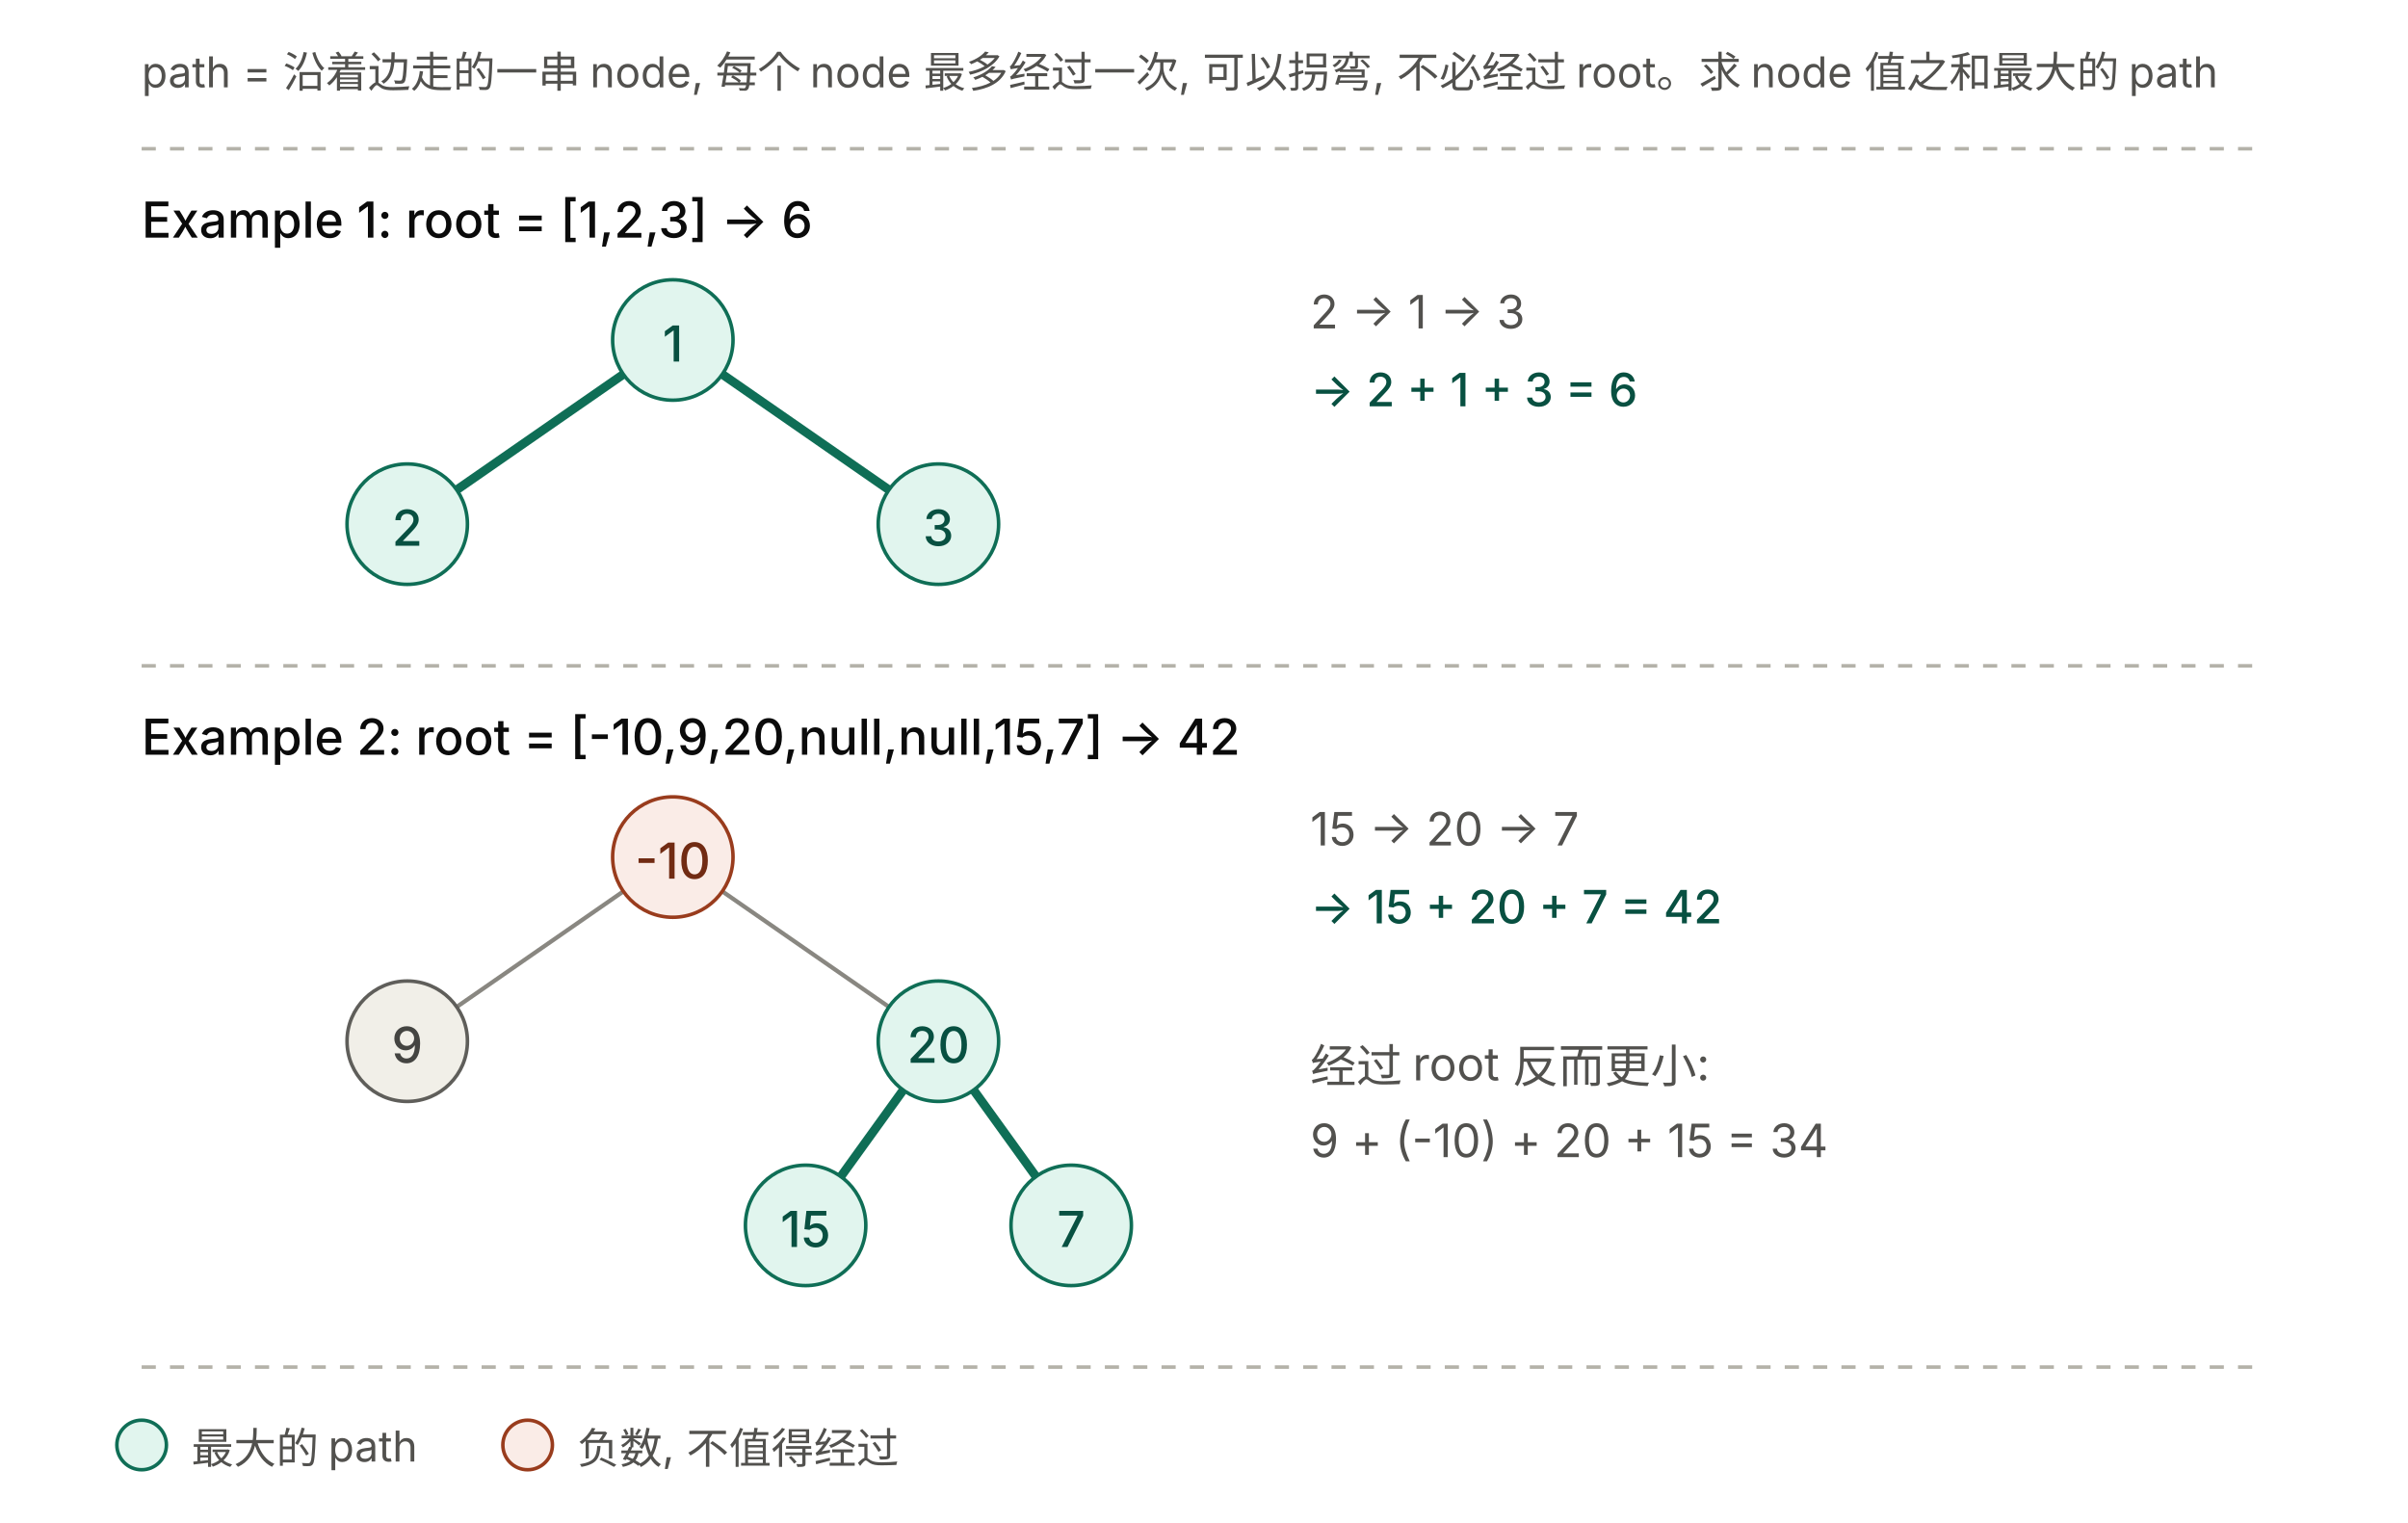
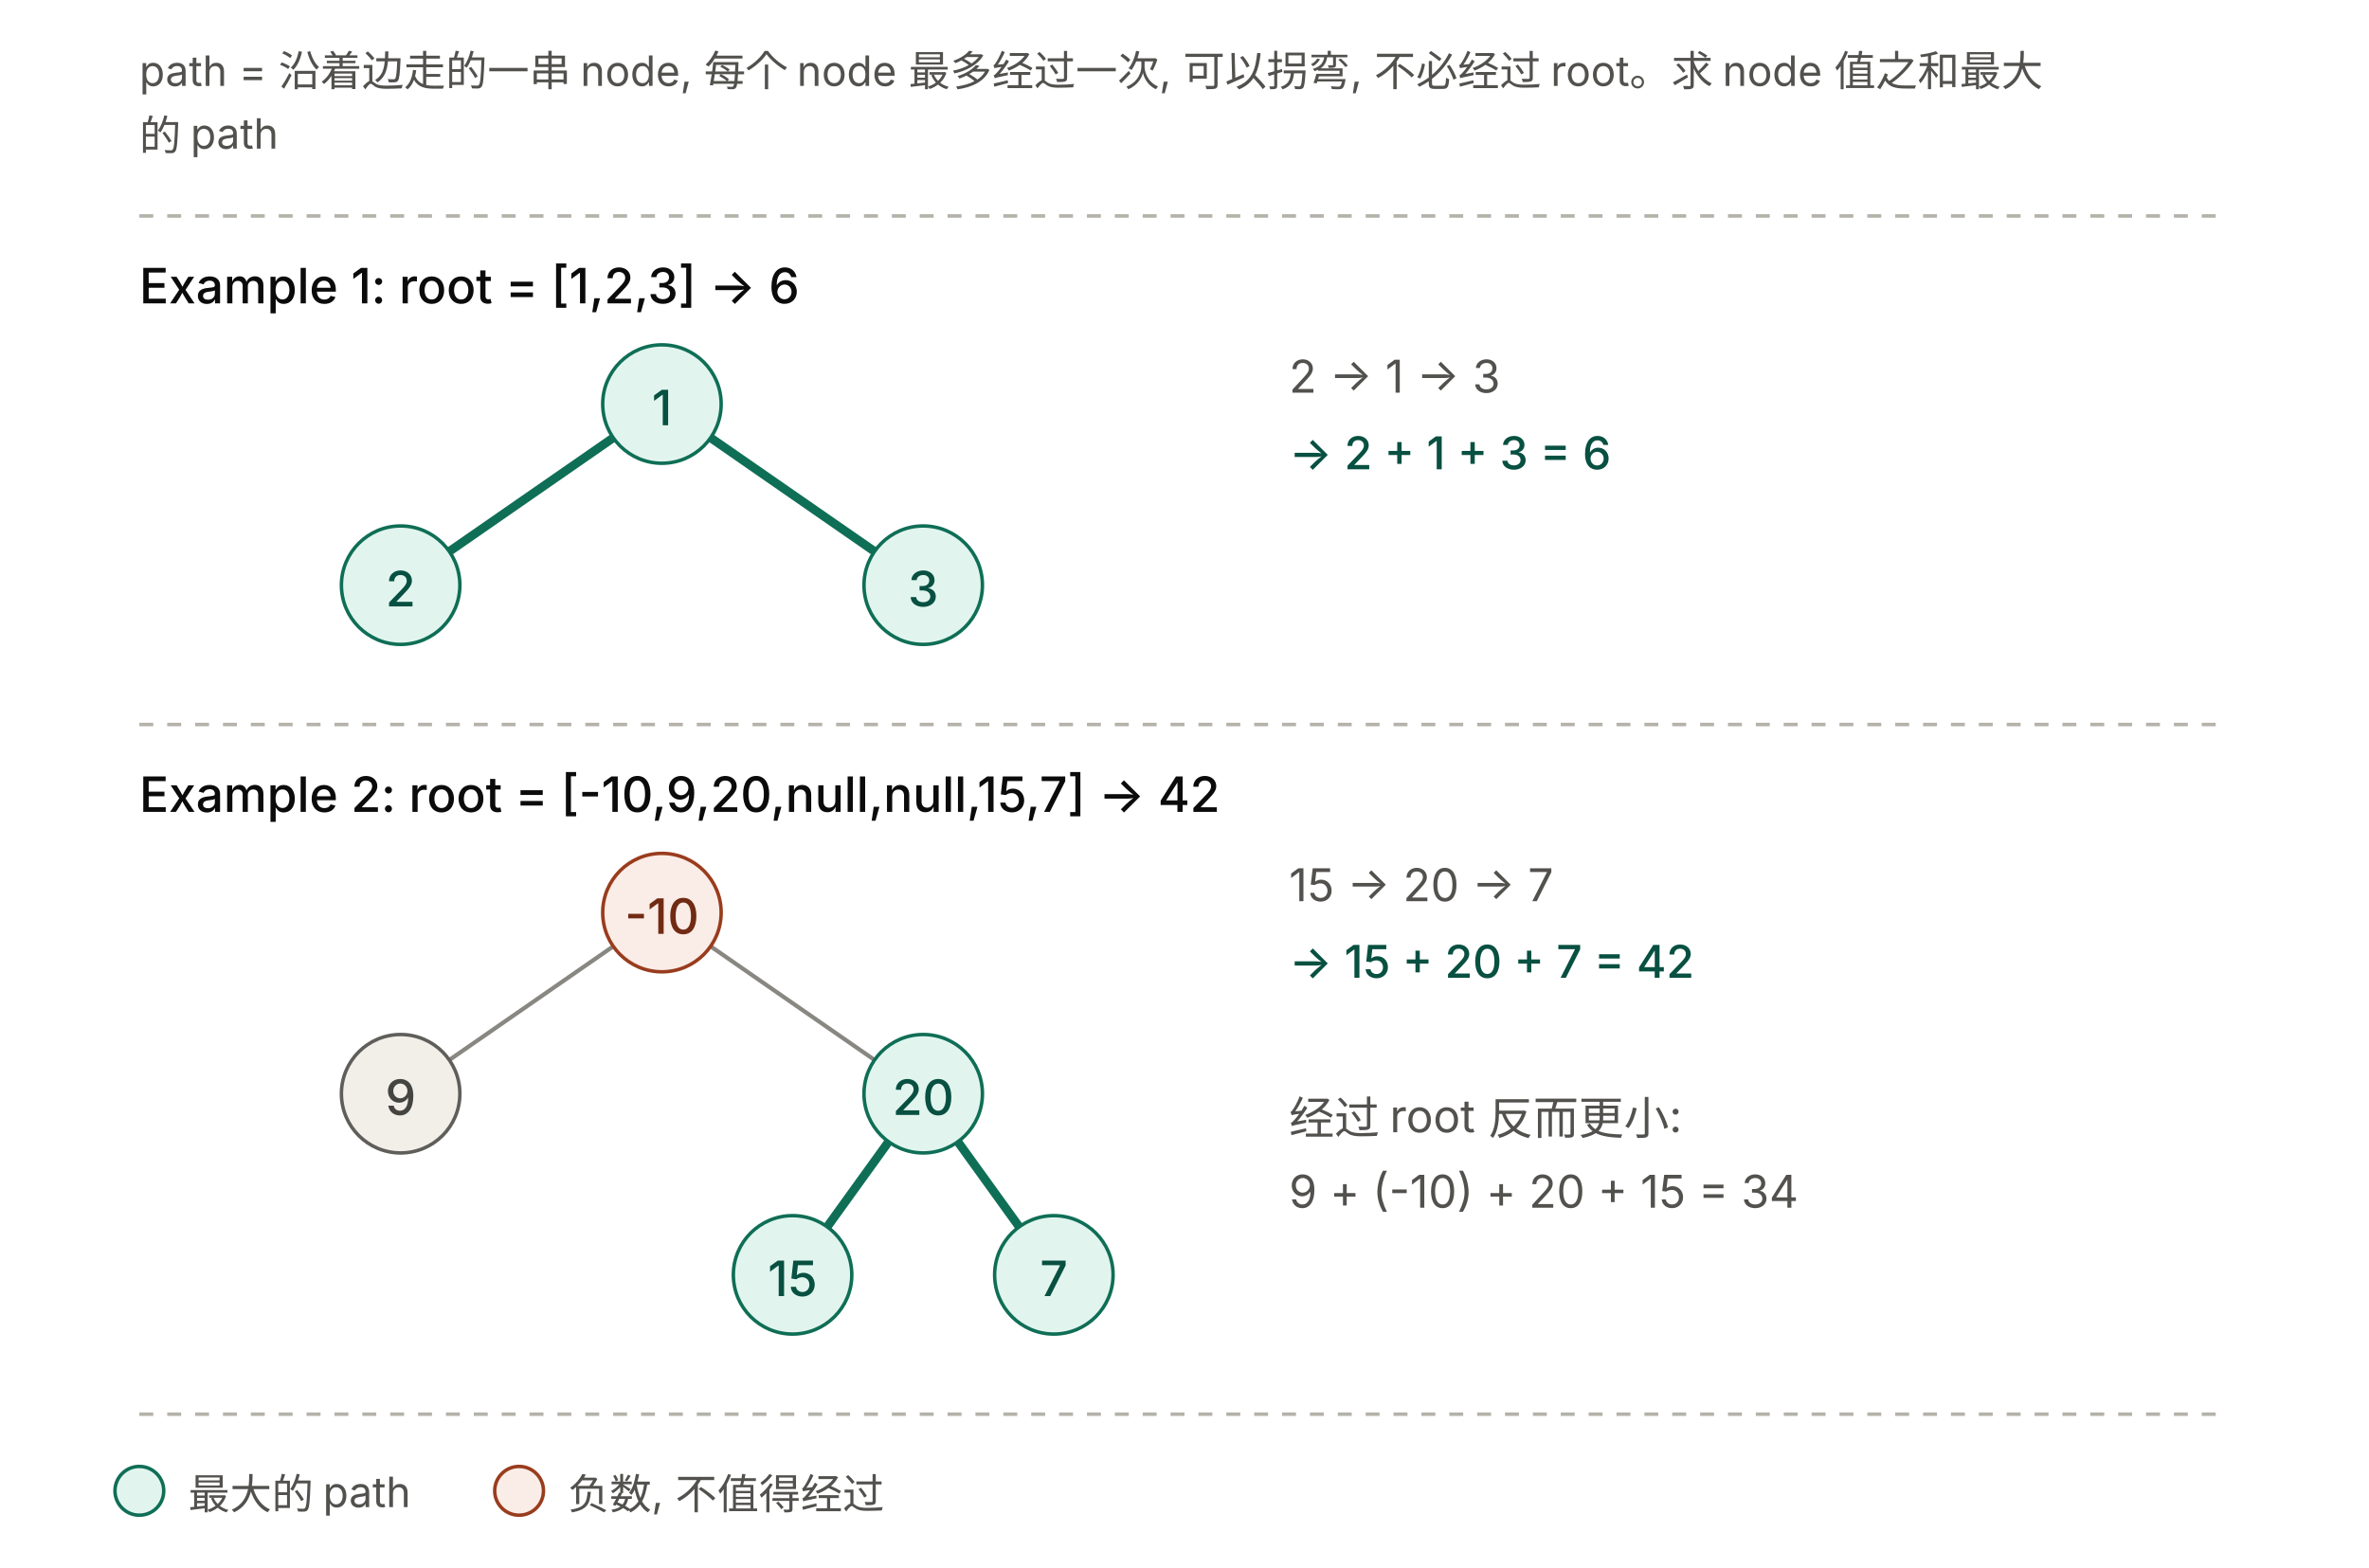
- <svg xmlns="http://www.w3.org/2000/svg" width="100%" viewBox="0 0 680 430" role="img" font-family="ui-sans-serif, system-ui, -apple-system, PingFang SC, sans-serif">
-   <text x="40" y="18" font-size="12" fill="#52514E" text-anchor="start" font-weight="400" dominant-baseline="central" style="white-space:pre">path = 沿着边走的一串 node, 每个 node 最多经过一次, 可以拐弯, 不必经过 root。求 node 值之和最大的 path</text>
-   <line x1="40" y1="42" x2="640" y2="42" stroke="#B4B2A9" stroke-dasharray="4 4" />
-   <text x="40" y="62" font-size="14" fill="#0B0B0B" text-anchor="start" font-weight="500" dominant-baseline="central" style="white-space:pre">Example 1:  root = [1,2,3]  →  6</text>
-   <line x1="190.0" y1="96" x2="115.0" y2="148" stroke="#0F6E56" stroke-width="2.5" />
-   <line x1="190.0" y1="96" x2="265.0" y2="148" stroke="#0F6E56" stroke-width="2.5" />
-   <circle cx="190.0" cy="96" r="17" fill="#E1F5EE" stroke="#0F6E56" stroke-width="1" />
-   <text x="190.0" y="97" font-size="14" fill="#085041" text-anchor="middle" font-weight="500" dominant-baseline="central" style="white-space:pre">1</text>
-   <circle cx="115.0" cy="148" r="17" fill="#E1F5EE" stroke="#0F6E56" stroke-width="1" />
-   <text x="115.0" y="149" font-size="14" fill="#085041" text-anchor="middle" font-weight="500" dominant-baseline="central" style="white-space:pre">2</text>
-   <circle cx="265.0" cy="148" r="17" fill="#E1F5EE" stroke="#0F6E56" stroke-width="1" />
-   <text x="265.0" y="149" font-size="14" fill="#085041" text-anchor="middle" font-weight="500" dominant-baseline="central" style="white-space:pre">3</text>
-   <text x="370" y="88" font-size="13" fill="#52514E" text-anchor="start" font-weight="400" dominant-baseline="central" style="white-space:pre">2 → 1 → 3</text>
-   <text x="370" y="110" font-size="13" fill="#085041" text-anchor="start" font-weight="500" dominant-baseline="central" style="white-space:pre">→ 2 + 1 + 3 = 6</text>
-   <line x1="40" y1="188" x2="640" y2="188" stroke="#B4B2A9" stroke-dasharray="4 4" />
-   <text x="40" y="208" font-size="14" fill="#0B0B0B" text-anchor="start" font-weight="500" dominant-baseline="central" style="white-space:pre">Example 2:  root = [-10,9,20,null,null,15,7]  →  42</text>
-   <line x1="190.0" y1="242" x2="115.0" y2="294" stroke="#898781" stroke-width="1.2" />
-   <line x1="190.0" y1="242" x2="265.0" y2="294" stroke="#898781" stroke-width="1.2" />
-   <line x1="265.0" y1="294" x2="227.5" y2="346" stroke="#0F6E56" stroke-width="2.5" />
-   <line x1="265.0" y1="294" x2="302.5" y2="346" stroke="#0F6E56" stroke-width="2.5" />
-   <circle cx="190.0" cy="242" r="17" fill="#FAECE7" stroke="#993C1D" stroke-width="1" />
-   <text x="190.0" y="243" font-size="14" fill="#712B13" text-anchor="middle" font-weight="500" dominant-baseline="central" style="white-space:pre">-10</text>
-   <circle cx="115.0" cy="294" r="17" fill="#F1EFE8" stroke="#5F5E5A" stroke-width="1" />
-   <text x="115.0" y="295" font-size="14" fill="#444441" text-anchor="middle" font-weight="500" dominant-baseline="central" style="white-space:pre">9</text>
-   <circle cx="265.0" cy="294" r="17" fill="#E1F5EE" stroke="#0F6E56" stroke-width="1" />
-   <text x="265.0" y="295" font-size="14" fill="#085041" text-anchor="middle" font-weight="500" dominant-baseline="central" style="white-space:pre">20</text>
-   <circle cx="227.5" cy="346" r="17" fill="#E1F5EE" stroke="#0F6E56" stroke-width="1" />
-   <text x="227.5" y="347" font-size="14" fill="#085041" text-anchor="middle" font-weight="500" dominant-baseline="central" style="white-space:pre">15</text>
-   <circle cx="302.5" cy="346" r="17" fill="#E1F5EE" stroke="#0F6E56" stroke-width="1" />
-   <text x="302.5" y="347" font-size="14" fill="#085041" text-anchor="middle" font-weight="500" dominant-baseline="central" style="white-space:pre">7</text>
-   <text x="370" y="234" font-size="13" fill="#52514E" text-anchor="start" font-weight="400" dominant-baseline="central" style="white-space:pre">15 → 20 → 7</text>
-   <text x="370" y="256" font-size="13" fill="#085041" text-anchor="start" font-weight="500" dominant-baseline="central" style="white-space:pre">→ 15 + 20 + 7 = 42</text>
-   <text x="370" y="278" font-size="13" fill="#52514E" text-anchor="start" font-weight="400" dominant-baseline="central" style="white-space:pre" />
-   <text x="370" y="300" font-size="13" fill="#52514E" text-anchor="start" font-weight="400" dominant-baseline="central" style="white-space:pre">经过 root 反而更小:</text>
-   <text x="370" y="322" font-size="13" fill="#52514E" text-anchor="start" font-weight="400" dominant-baseline="central" style="white-space:pre">9 + (-10) + 20 + 15 = 34</text>
-   <line x1="40" y1="386" x2="640" y2="386" stroke="#B4B2A9" stroke-dasharray="4 4" />
-   <circle cx="40" cy="408" r="7" fill="#E1F5EE" stroke="#0F6E56" />
-   <text x="54" y="408" font-size="12" fill="#52514E" text-anchor="start" font-weight="400" dominant-baseline="central" style="white-space:pre">最大的 path</text>
-   <circle cx="149.0" cy="408" r="7" fill="#FAECE7" stroke="#993C1D" />
-   <text x="163.0" y="408" font-size="12" fill="#52514E" text-anchor="start" font-weight="400" dominant-baseline="central" style="white-space:pre">负数, 不值得经过</text>
+ <svg xmlns="http://www.w3.org/2000/svg" width="100%" viewBox="0 0 680 450" role="img" font-family="ui-sans-serif, system-ui, -apple-system, PingFang SC, sans-serif">
+   <text x="40" y="18" font-size="12" fill="#52514E" text-anchor="start" font-weight="400" dominant-baseline="central" style="white-space:pre">path = 沿着边走的一串 node, 每个 node 最多经过一次, 可以拐弯, 不必经过 root。求 node 值之和最大</text>
+   <text x="40" y="38" font-size="12" fill="#52514E" text-anchor="start" font-weight="400" dominant-baseline="central" style="white-space:pre">的 path</text>
+   <line x1="40" y1="62" x2="640" y2="62" stroke="#B4B2A9" stroke-dasharray="4 4" />
+   <text x="40" y="82" font-size="14" fill="#0B0B0B" text-anchor="start" font-weight="500" dominant-baseline="central" style="white-space:pre">Example 1:  root = [1,2,3]  →  6</text>
+   <line x1="190.0" y1="116" x2="115.0" y2="168" stroke="#0F6E56" stroke-width="2.5" />
+   <line x1="190.0" y1="116" x2="265.0" y2="168" stroke="#0F6E56" stroke-width="2.5" />
+   <circle cx="190.0" cy="116" r="17" fill="#E1F5EE" stroke="#0F6E56" stroke-width="1" />
+   <text x="190.0" y="117" font-size="14" fill="#085041" text-anchor="middle" font-weight="500" dominant-baseline="central" style="white-space:pre">1</text>
+   <circle cx="115.0" cy="168" r="17" fill="#E1F5EE" stroke="#0F6E56" stroke-width="1" />
+   <text x="115.0" y="169" font-size="14" fill="#085041" text-anchor="middle" font-weight="500" dominant-baseline="central" style="white-space:pre">2</text>
+   <circle cx="265.0" cy="168" r="17" fill="#E1F5EE" stroke="#0F6E56" stroke-width="1" />
+   <text x="265.0" y="169" font-size="14" fill="#085041" text-anchor="middle" font-weight="500" dominant-baseline="central" style="white-space:pre">3</text>
+   <text x="370" y="108" font-size="13" fill="#52514E" text-anchor="start" font-weight="400" dominant-baseline="central" style="white-space:pre">2 → 1 → 3</text>
+   <text x="370" y="130" font-size="13" fill="#085041" text-anchor="start" font-weight="500" dominant-baseline="central" style="white-space:pre">→ 2 + 1 + 3 = 6</text>
+   <line x1="40" y1="208" x2="640" y2="208" stroke="#B4B2A9" stroke-dasharray="4 4" />
+   <text x="40" y="228" font-size="14" fill="#0B0B0B" text-anchor="start" font-weight="500" dominant-baseline="central" style="white-space:pre">Example 2:  root = [-10,9,20,null,null,15,7]  →  42</text>
+   <line x1="190.0" y1="262" x2="115.0" y2="314" stroke="#898781" stroke-width="1.2" />
+   <line x1="190.0" y1="262" x2="265.0" y2="314" stroke="#898781" stroke-width="1.2" />
+   <line x1="265.0" y1="314" x2="227.5" y2="366" stroke="#0F6E56" stroke-width="2.5" />
+   <line x1="265.0" y1="314" x2="302.5" y2="366" stroke="#0F6E56" stroke-width="2.5" />
+   <circle cx="190.0" cy="262" r="17" fill="#FAECE7" stroke="#993C1D" stroke-width="1" />
+   <text x="190.0" y="263" font-size="14" fill="#712B13" text-anchor="middle" font-weight="500" dominant-baseline="central" style="white-space:pre">-10</text>
+   <circle cx="115.0" cy="314" r="17" fill="#F1EFE8" stroke="#5F5E5A" stroke-width="1" />
+   <text x="115.0" y="315" font-size="14" fill="#444441" text-anchor="middle" font-weight="500" dominant-baseline="central" style="white-space:pre">9</text>
+   <circle cx="265.0" cy="314" r="17" fill="#E1F5EE" stroke="#0F6E56" stroke-width="1" />
+   <text x="265.0" y="315" font-size="14" fill="#085041" text-anchor="middle" font-weight="500" dominant-baseline="central" style="white-space:pre">20</text>
+   <circle cx="227.5" cy="366" r="17" fill="#E1F5EE" stroke="#0F6E56" stroke-width="1" />
+   <text x="227.5" y="367" font-size="14" fill="#085041" text-anchor="middle" font-weight="500" dominant-baseline="central" style="white-space:pre">15</text>
+   <circle cx="302.5" cy="366" r="17" fill="#E1F5EE" stroke="#0F6E56" stroke-width="1" />
+   <text x="302.5" y="367" font-size="14" fill="#085041" text-anchor="middle" font-weight="500" dominant-baseline="central" style="white-space:pre">7</text>
+   <text x="370" y="254" font-size="13" fill="#52514E" text-anchor="start" font-weight="400" dominant-baseline="central" style="white-space:pre">15 → 20 → 7</text>
+   <text x="370" y="276" font-size="13" fill="#085041" text-anchor="start" font-weight="500" dominant-baseline="central" style="white-space:pre">→ 15 + 20 + 7 = 42</text>
+   <text x="370" y="298" font-size="13" fill="#52514E" text-anchor="start" font-weight="400" dominant-baseline="central" style="white-space:pre" />
+   <text x="370" y="320" font-size="13" fill="#52514E" text-anchor="start" font-weight="400" dominant-baseline="central" style="white-space:pre">经过 root 反而更小:</text>
+   <text x="370" y="342" font-size="13" fill="#52514E" text-anchor="start" font-weight="400" dominant-baseline="central" style="white-space:pre">9 + (-10) + 20 + 15 = 34</text>
+   <line x1="40" y1="406" x2="640" y2="406" stroke="#B4B2A9" stroke-dasharray="4 4" />
+   <circle cx="40" cy="428" r="7" fill="#E1F5EE" stroke="#0F6E56" />
+   <text x="54" y="428" font-size="12" fill="#52514E" text-anchor="start" font-weight="400" dominant-baseline="central" style="white-space:pre">最大的 path</text>
+   <circle cx="149.0" cy="428" r="7" fill="#FAECE7" stroke="#993C1D" />
+   <text x="163.0" y="428" font-size="12" fill="#52514E" text-anchor="start" font-weight="400" dominant-baseline="central" style="white-space:pre">负数, 不值得经过</text>
</svg>
